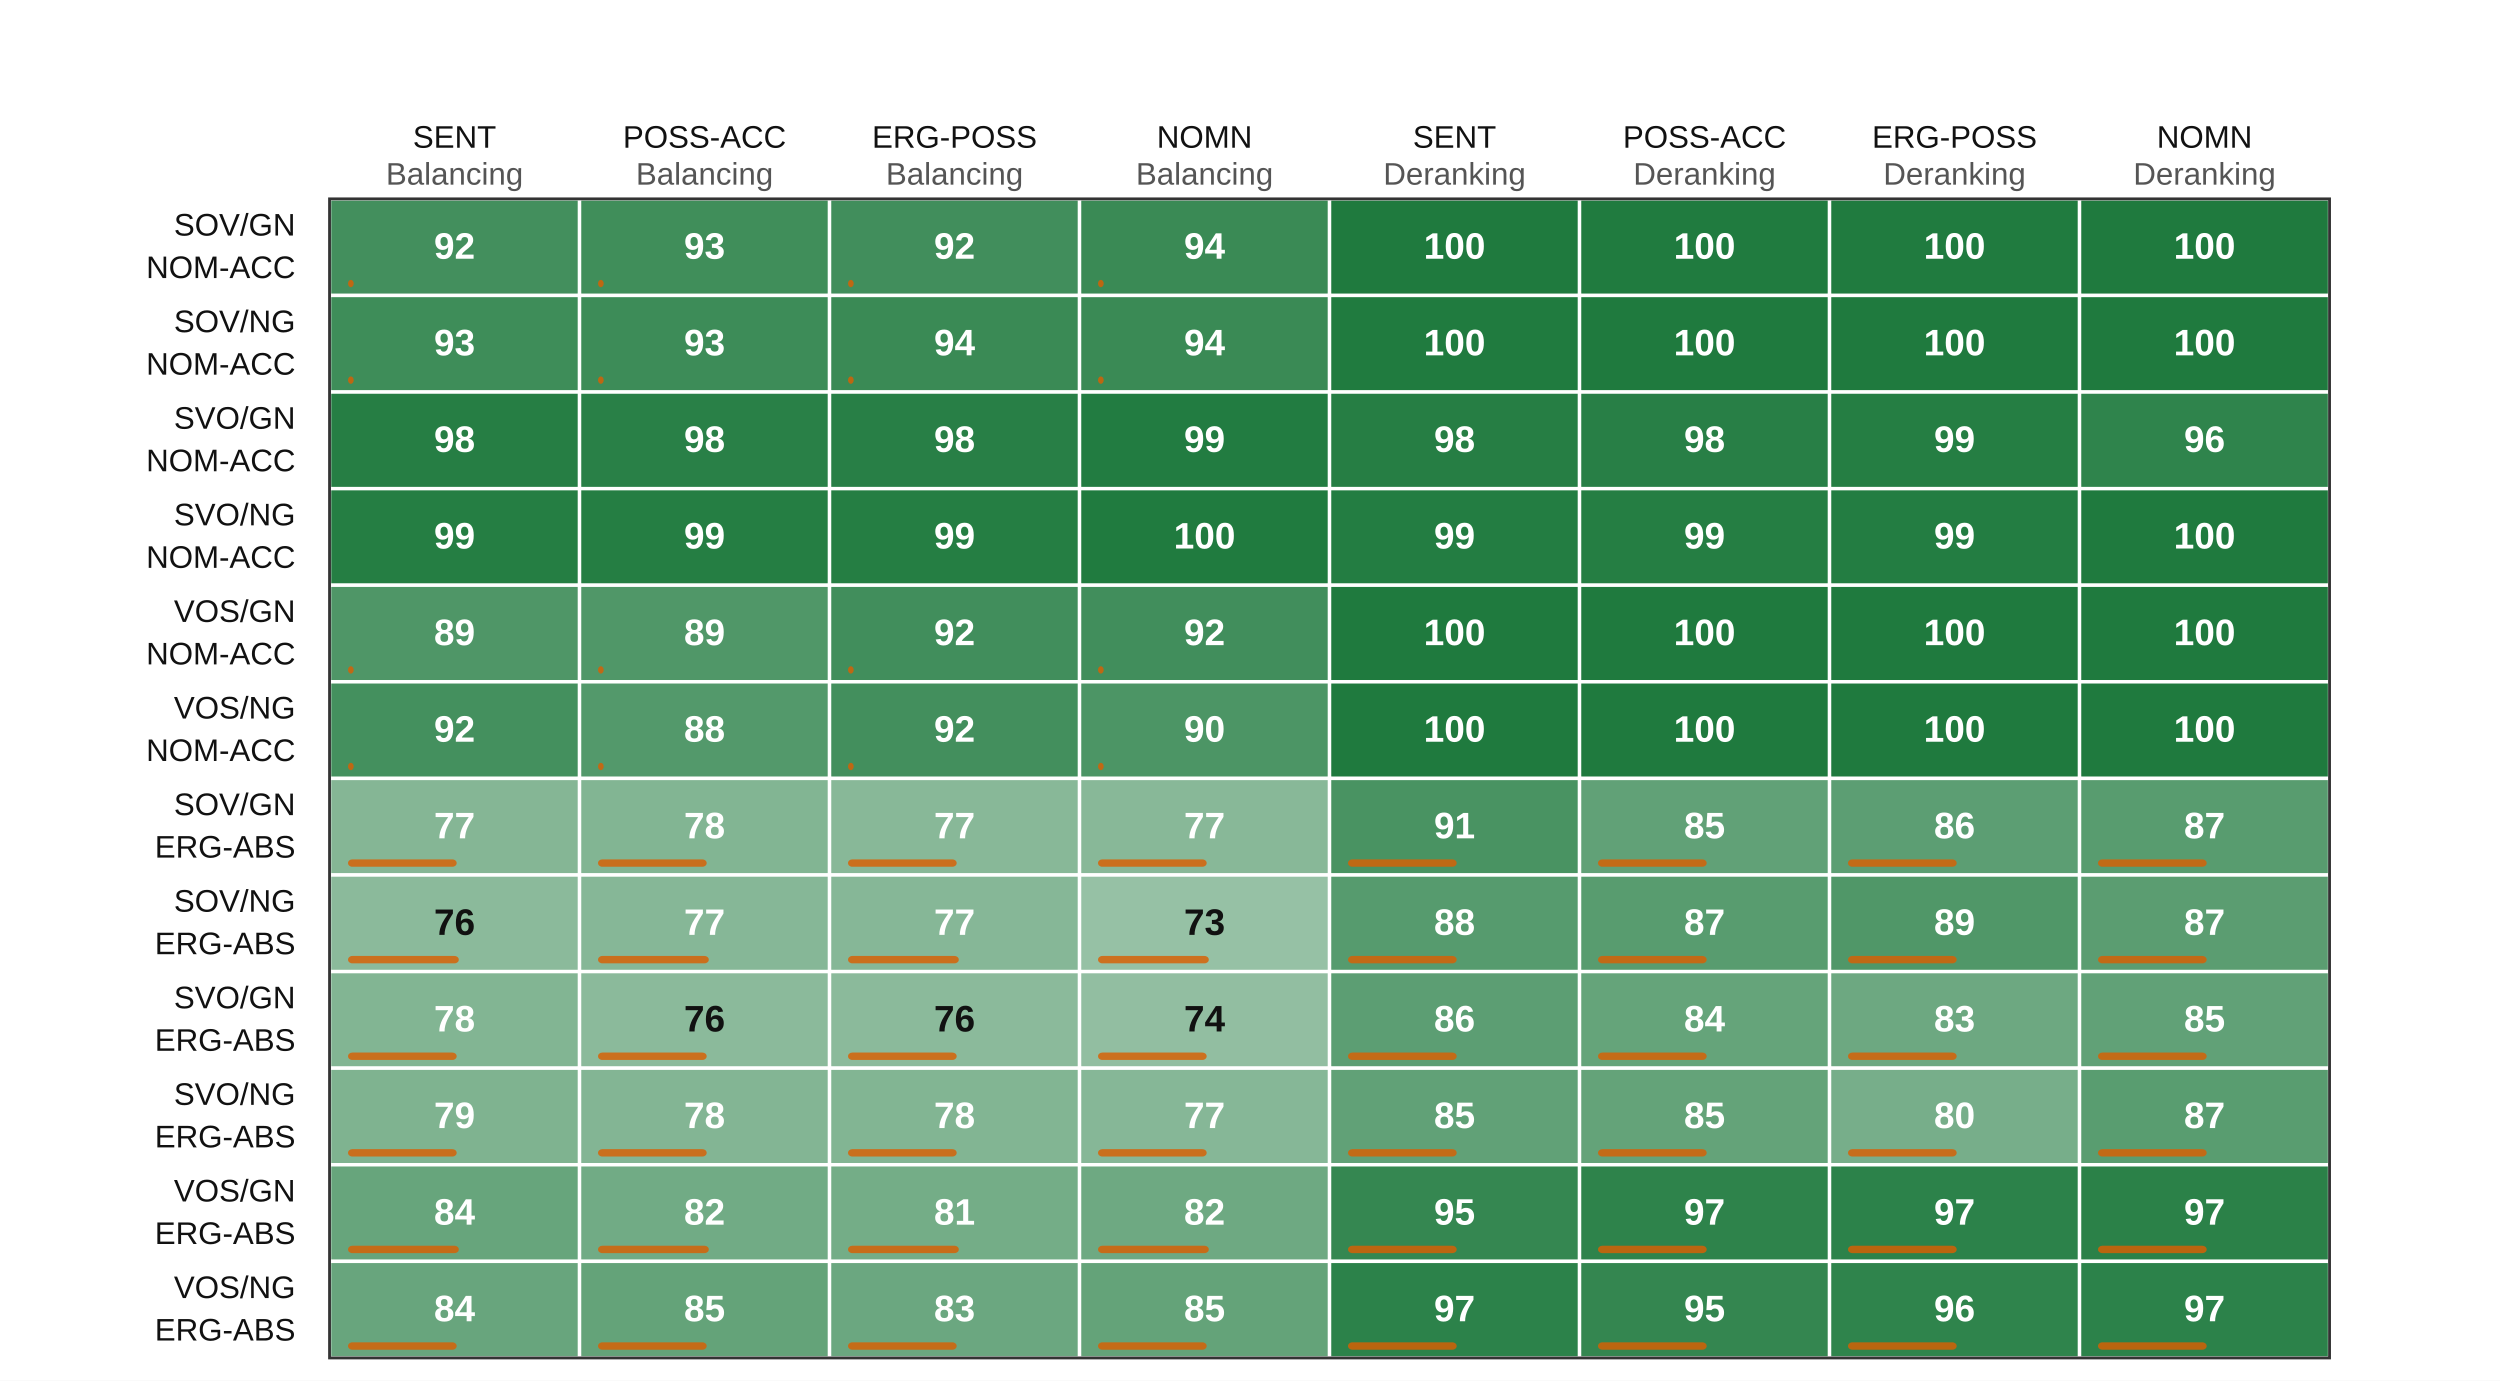
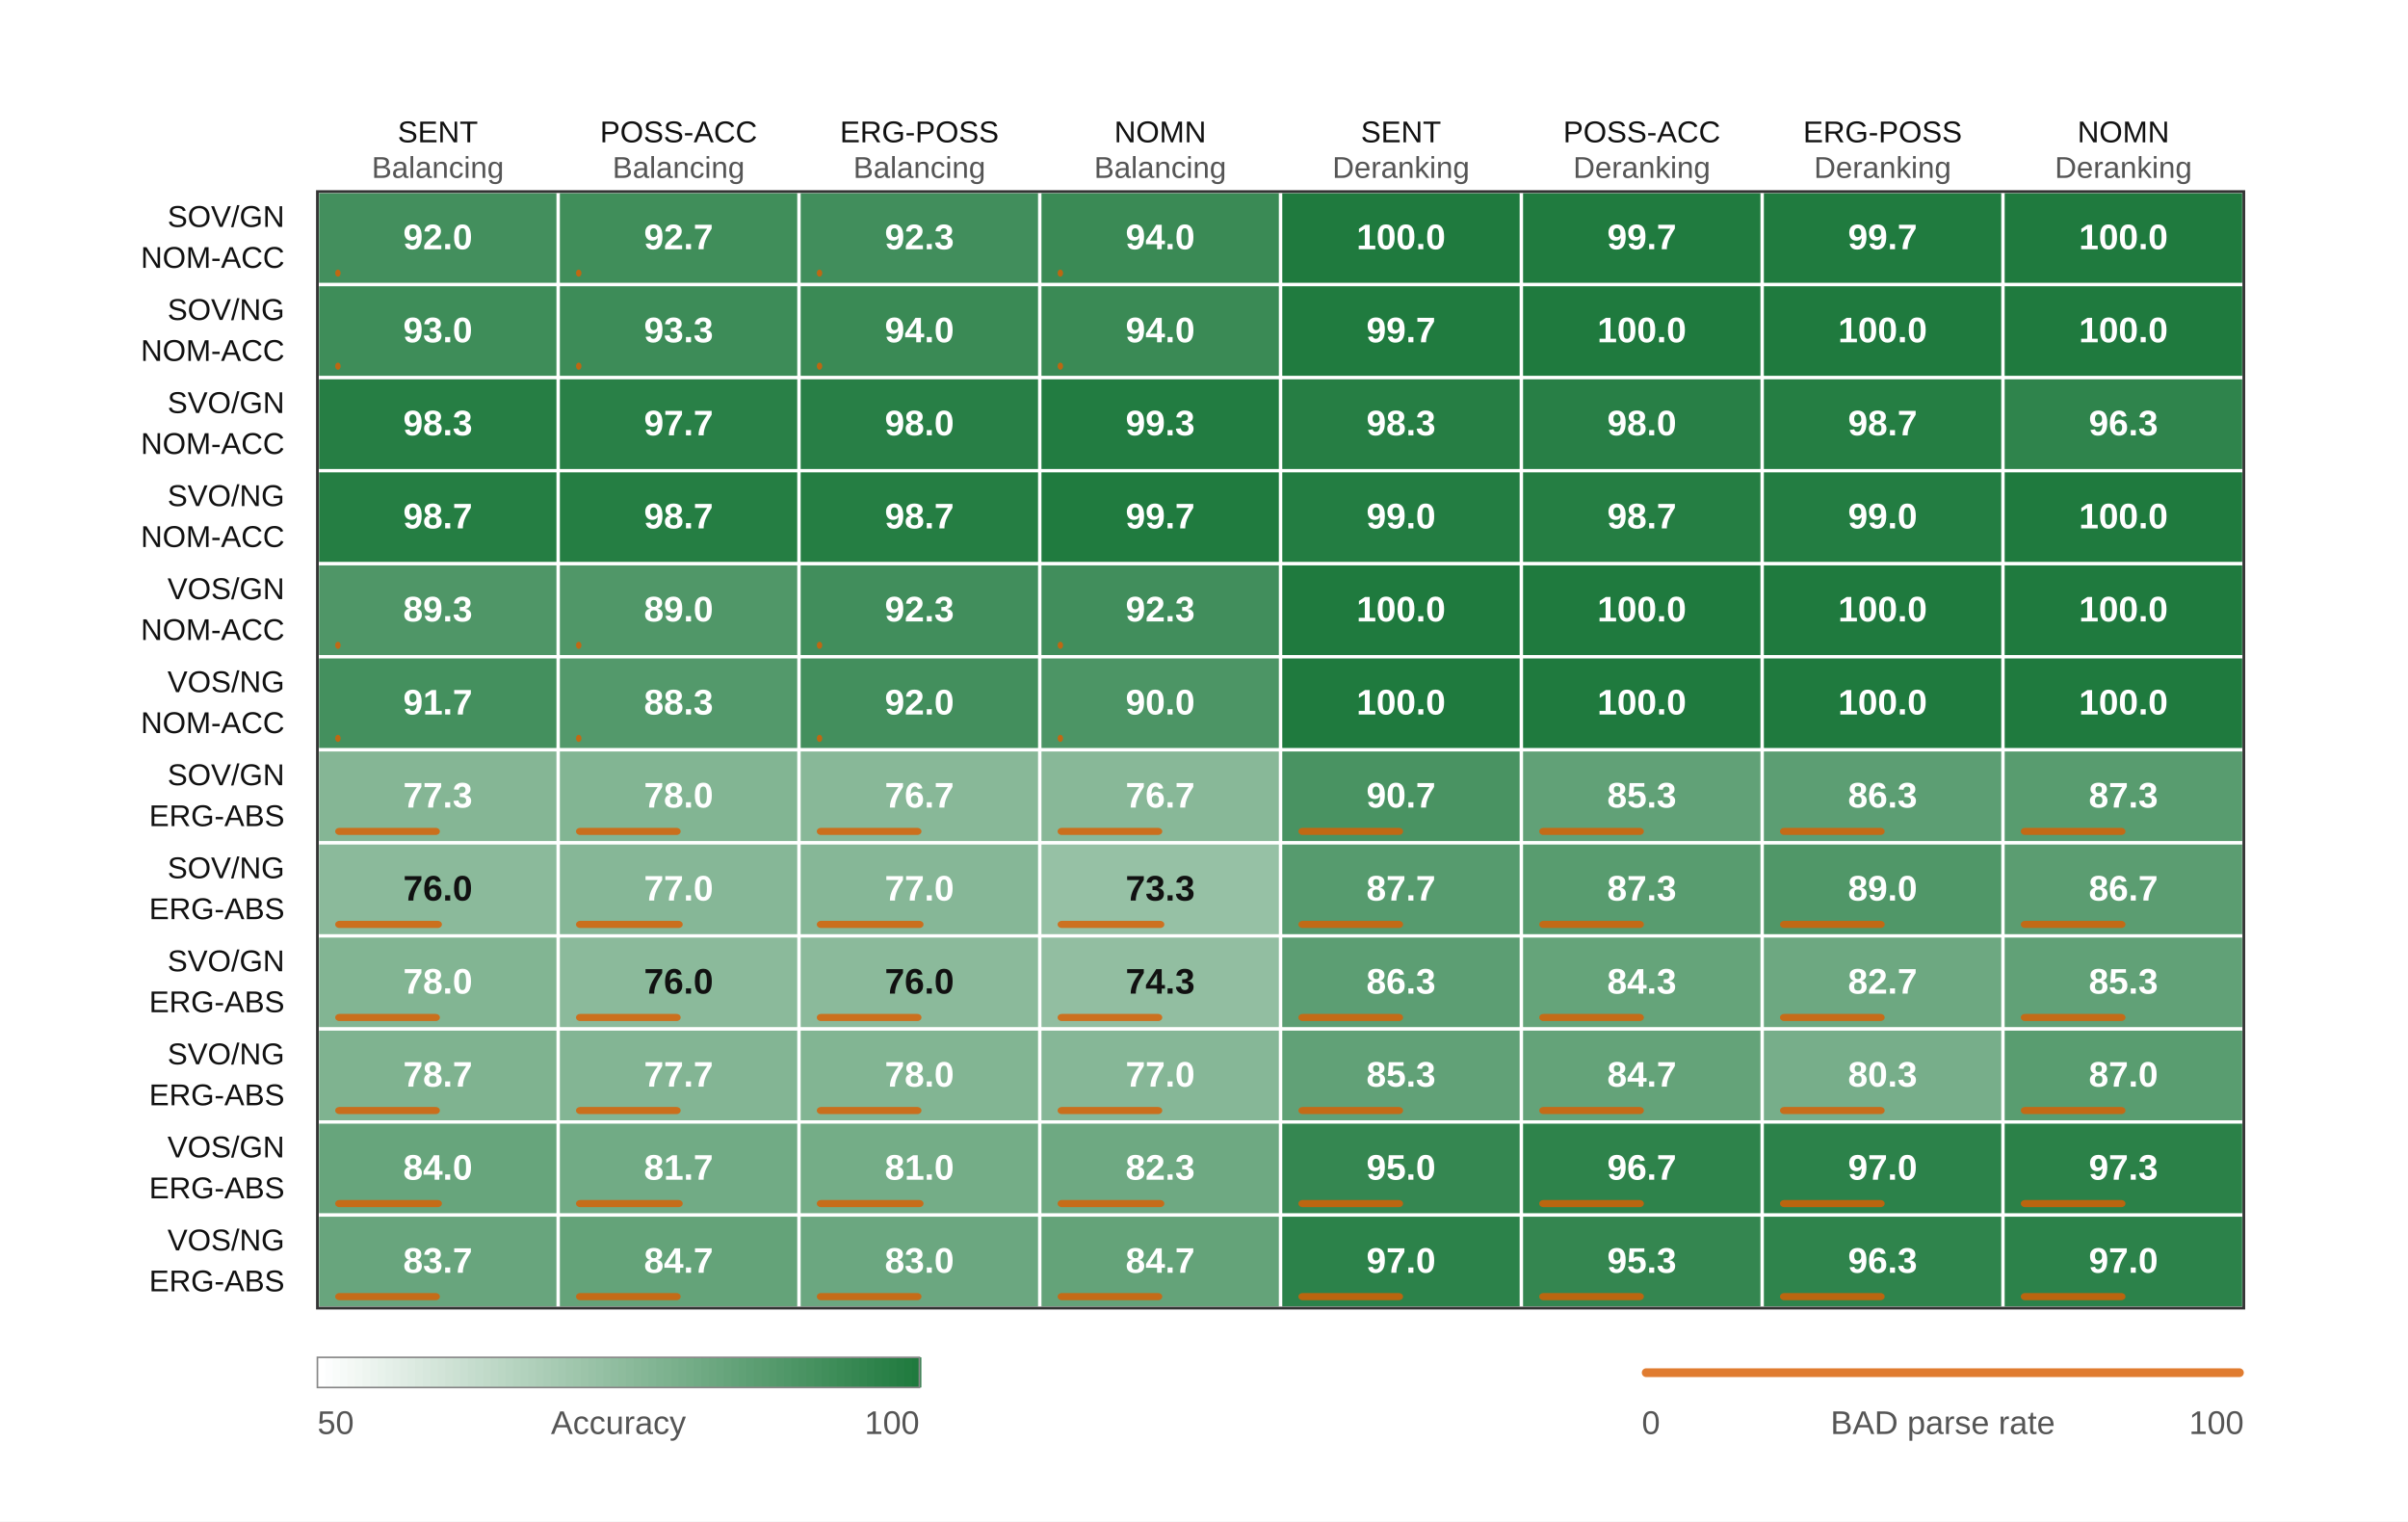
- <svg xmlns="http://www.w3.org/2000/svg" width="880" height="486" viewBox="0 0 880 486">
+ <svg xmlns="http://www.w3.org/2000/svg" width="880" height="556" viewBox="0 0 880 556">
  <defs>
    <style>text{font-family:Arial,Helvetica,sans-serif}.lab{font-size:11px;fill:#111}.num{font-size:13px;font-weight:700}.small{font-size:12px;fill:#555}.comp{font-size:11px;fill:#555}</style>
  </defs>
-   <rect x="0" y="0" width="880" height="486" fill="#fff" />
+   <rect x="0" y="0" width="880" height="556" fill="#fff" />
  <text class="lab" x="160" y="52" text-anchor="middle">SENT</text>
  <text class="comp" x="160" y="65" text-anchor="middle">Balancing</text>
  <text class="lab" x="248" y="52" text-anchor="middle">POSS-ACC</text>
  <text class="comp" x="248" y="65" text-anchor="middle">Balancing</text>
  <text class="lab" x="336" y="52" text-anchor="middle">ERG-POSS</text>
  <text class="comp" x="336" y="65" text-anchor="middle">Balancing</text>
  <text class="lab" x="424" y="52" text-anchor="middle">NOMN</text>
  <text class="comp" x="424" y="65" text-anchor="middle">Balancing</text>
  <text class="lab" x="512" y="52" text-anchor="middle">SENT</text>
  <text class="comp" x="512" y="65" text-anchor="middle">Deranking</text>
  <text class="lab" x="600" y="52" text-anchor="middle">POSS-ACC</text>
  <text class="comp" x="600" y="65" text-anchor="middle">Deranking</text>
  <text class="lab" x="688" y="52" text-anchor="middle">ERG-POSS</text>
  <text class="comp" x="688" y="65" text-anchor="middle">Deranking</text>
  <text class="lab" x="776" y="52" text-anchor="middle">NOMN</text>
  <text class="comp" x="776" y="65" text-anchor="middle">Deranking</text>
  <text class="lab" x="104" y="82.92" text-anchor="end">SOV/GN</text>
  <text class="lab" x="104" y="97.88" text-anchor="end">NOM-ACC</text>
  <rect x="116" y="70" width="88" height="34" fill="#438f5d" stroke="#fff" stroke-width="1.2" />
-   <text class="num" x="160" y="91.08" text-anchor="middle" fill="#fff">92</text>
+   <text class="num" x="160" y="91.08" text-anchor="middle" fill="#fff">92.0</text>
  <rect x="122.5" y="98.5" width="2" height="2.6" rx="1.5" fill="#d95f02" opacity="0.82" />
  <rect x="204" y="70" width="88" height="34" fill="#408e5a" stroke="#fff" stroke-width="1.2" />
-   <text class="num" x="248" y="91.08" text-anchor="middle" fill="#fff">93</text>
+   <text class="num" x="248" y="91.08" text-anchor="middle" fill="#fff">92.7</text>
  <rect x="210.5" y="98.5" width="2" height="2.6" rx="1.5" fill="#d95f02" opacity="0.82" />
  <rect x="292" y="70" width="88" height="34" fill="#418e5c" stroke="#fff" stroke-width="1.2" />
-   <text class="num" x="336" y="91.08" text-anchor="middle" fill="#fff">92</text>
+   <text class="num" x="336" y="91.08" text-anchor="middle" fill="#fff">92.3</text>
  <rect x="298.5" y="98.5" width="2" height="2.6" rx="1.5" fill="#d95f02" opacity="0.82" />
  <rect x="380" y="70" width="88" height="34" fill="#3a8a55" stroke="#fff" stroke-width="1.2" />
-   <text class="num" x="424" y="91.08" text-anchor="middle" fill="#fff">94</text>
+   <text class="num" x="424" y="91.08" text-anchor="middle" fill="#fff">94.0</text>
  <rect x="386.5" y="98.5" width="2" height="2.6" rx="1.5" fill="#d95f02" opacity="0.82" />
  <rect x="468" y="70" width="88" height="34" fill="#1f7a3e" stroke="#fff" stroke-width="1.2" />
-   <text class="num" x="512" y="91.08" text-anchor="middle" fill="#fff">100</text>
+   <text class="num" x="512" y="91.08" text-anchor="middle" fill="#fff">100.0</text>
  <rect x="556" y="70" width="88" height="34" fill="#207b3f" stroke="#fff" stroke-width="1.2" />
-   <text class="num" x="600" y="91.08" text-anchor="middle" fill="#fff">100</text>
+   <text class="num" x="600" y="91.08" text-anchor="middle" fill="#fff">99.7</text>
  <rect x="644" y="70" width="88" height="34" fill="#207b3f" stroke="#fff" stroke-width="1.2" />
-   <text class="num" x="688" y="91.08" text-anchor="middle" fill="#fff">100</text>
+   <text class="num" x="688" y="91.08" text-anchor="middle" fill="#fff">99.7</text>
  <rect x="732" y="70" width="88" height="34" fill="#1f7a3e" stroke="#fff" stroke-width="1.2" />
-   <text class="num" x="776" y="91.08" text-anchor="middle" fill="#fff">100</text>
+   <text class="num" x="776" y="91.08" text-anchor="middle" fill="#fff">100.0</text>
  <text class="lab" x="104" y="116.92" text-anchor="end">SOV/NG</text>
  <text class="lab" x="104" y="131.88" text-anchor="end">NOM-ACC</text>
  <rect x="116" y="104" width="88" height="34" fill="#3e8d59" stroke="#fff" stroke-width="1.2" />
-   <text class="num" x="160" y="125.08" text-anchor="middle" fill="#fff">93</text>
+   <text class="num" x="160" y="125.08" text-anchor="middle" fill="#fff">93.0</text>
  <rect x="122.5" y="132.5" width="2" height="2.6" rx="1.5" fill="#d95f02" opacity="0.82" />
  <rect x="204" y="104" width="88" height="34" fill="#3d8c58" stroke="#fff" stroke-width="1.2" />
-   <text class="num" x="248" y="125.08" text-anchor="middle" fill="#fff">93</text>
+   <text class="num" x="248" y="125.08" text-anchor="middle" fill="#fff">93.3</text>
  <rect x="210.5" y="132.5" width="2" height="2.6" rx="1.5" fill="#d95f02" opacity="0.82" />
  <rect x="292" y="104" width="88" height="34" fill="#3a8a55" stroke="#fff" stroke-width="1.2" />
-   <text class="num" x="336" y="125.08" text-anchor="middle" fill="#fff">94</text>
+   <text class="num" x="336" y="125.08" text-anchor="middle" fill="#fff">94.0</text>
  <rect x="298.5" y="132.5" width="2" height="2.6" rx="1.5" fill="#d95f02" opacity="0.82" />
  <rect x="380" y="104" width="88" height="34" fill="#3a8a55" stroke="#fff" stroke-width="1.2" />
-   <text class="num" x="424" y="125.08" text-anchor="middle" fill="#fff">94</text>
+   <text class="num" x="424" y="125.08" text-anchor="middle" fill="#fff">94.0</text>
  <rect x="386.5" y="132.5" width="2" height="2.6" rx="1.5" fill="#d95f02" opacity="0.82" />
  <rect x="468" y="104" width="88" height="34" fill="#207b3f" stroke="#fff" stroke-width="1.2" />
-   <text class="num" x="512" y="125.08" text-anchor="middle" fill="#fff">100</text>
+   <text class="num" x="512" y="125.08" text-anchor="middle" fill="#fff">99.7</text>
  <rect x="556" y="104" width="88" height="34" fill="#1f7a3e" stroke="#fff" stroke-width="1.2" />
-   <text class="num" x="600" y="125.08" text-anchor="middle" fill="#fff">100</text>
+   <text class="num" x="600" y="125.08" text-anchor="middle" fill="#fff">100.0</text>
  <rect x="644" y="104" width="88" height="34" fill="#1f7a3e" stroke="#fff" stroke-width="1.2" />
-   <text class="num" x="688" y="125.08" text-anchor="middle" fill="#fff">100</text>
+   <text class="num" x="688" y="125.08" text-anchor="middle" fill="#fff">100.0</text>
  <rect x="732" y="104" width="88" height="34" fill="#1f7a3e" stroke="#fff" stroke-width="1.2" />
-   <text class="num" x="776" y="125.08" text-anchor="middle" fill="#fff">100</text>
+   <text class="num" x="776" y="125.08" text-anchor="middle" fill="#fff">100.0</text>
  <text class="lab" x="104" y="150.92" text-anchor="end">SVO/GN</text>
  <text class="lab" x="104" y="165.88" text-anchor="end">NOM-ACC</text>
  <rect x="116" y="138" width="88" height="34" fill="#267e44" stroke="#fff" stroke-width="1.2" />
-   <text class="num" x="160" y="159.08" text-anchor="middle" fill="#fff">98</text>
+   <text class="num" x="160" y="159.08" text-anchor="middle" fill="#fff">98.3</text>
  <rect x="204" y="138" width="88" height="34" fill="#298047" stroke="#fff" stroke-width="1.2" />
-   <text class="num" x="248" y="159.08" text-anchor="middle" fill="#fff">98</text>
+   <text class="num" x="248" y="159.08" text-anchor="middle" fill="#fff">97.7</text>
  <rect x="292" y="138" width="88" height="34" fill="#287f46" stroke="#fff" stroke-width="1.2" />
-   <text class="num" x="336" y="159.08" text-anchor="middle" fill="#fff">98</text>
+   <text class="num" x="336" y="159.08" text-anchor="middle" fill="#fff">98.0</text>
  <rect x="380" y="138" width="88" height="34" fill="#227c41" stroke="#fff" stroke-width="1.2" />
-   <text class="num" x="424" y="159.08" text-anchor="middle" fill="#fff">99</text>
+   <text class="num" x="424" y="159.08" text-anchor="middle" fill="#fff">99.3</text>
  <rect x="468" y="138" width="88" height="34" fill="#267e44" stroke="#fff" stroke-width="1.2" />
-   <text class="num" x="512" y="159.08" text-anchor="middle" fill="#fff">98</text>
+   <text class="num" x="512" y="159.08" text-anchor="middle" fill="#fff">98.3</text>
  <rect x="556" y="138" width="88" height="34" fill="#287f46" stroke="#fff" stroke-width="1.2" />
-   <text class="num" x="600" y="159.08" text-anchor="middle" fill="#fff">98</text>
+   <text class="num" x="600" y="159.08" text-anchor="middle" fill="#fff">98.0</text>
  <rect x="644" y="138" width="88" height="34" fill="#257e43" stroke="#fff" stroke-width="1.2" />
-   <text class="num" x="688" y="159.08" text-anchor="middle" fill="#fff">99</text>
+   <text class="num" x="688" y="159.08" text-anchor="middle" fill="#fff">98.7</text>
  <rect x="732" y="138" width="88" height="34" fill="#2f844c" stroke="#fff" stroke-width="1.2" />
-   <text class="num" x="776" y="159.08" text-anchor="middle" fill="#fff">96</text>
+   <text class="num" x="776" y="159.08" text-anchor="middle" fill="#fff">96.3</text>
  <text class="lab" x="104" y="184.92" text-anchor="end">SVO/NG</text>
  <text class="lab" x="104" y="199.88" text-anchor="end">NOM-ACC</text>
  <rect x="116" y="172" width="88" height="34" fill="#257e43" stroke="#fff" stroke-width="1.2" />
-   <text class="num" x="160" y="193.08" text-anchor="middle" fill="#fff">99</text>
+   <text class="num" x="160" y="193.08" text-anchor="middle" fill="#fff">98.7</text>
  <rect x="204" y="172" width="88" height="34" fill="#257e43" stroke="#fff" stroke-width="1.2" />
-   <text class="num" x="248" y="193.08" text-anchor="middle" fill="#fff">99</text>
+   <text class="num" x="248" y="193.08" text-anchor="middle" fill="#fff">98.7</text>
  <rect x="292" y="172" width="88" height="34" fill="#257e43" stroke="#fff" stroke-width="1.2" />
-   <text class="num" x="336" y="193.08" text-anchor="middle" fill="#fff">99</text>
+   <text class="num" x="336" y="193.08" text-anchor="middle" fill="#fff">98.7</text>
  <rect x="380" y="172" width="88" height="34" fill="#207b3f" stroke="#fff" stroke-width="1.2" />
-   <text class="num" x="424" y="193.08" text-anchor="middle" fill="#fff">100</text>
+   <text class="num" x="424" y="193.08" text-anchor="middle" fill="#fff">99.7</text>
  <rect x="468" y="172" width="88" height="34" fill="#237d42" stroke="#fff" stroke-width="1.2" />
-   <text class="num" x="512" y="193.08" text-anchor="middle" fill="#fff">99</text>
+   <text class="num" x="512" y="193.08" text-anchor="middle" fill="#fff">99.0</text>
  <rect x="556" y="172" width="88" height="34" fill="#257e43" stroke="#fff" stroke-width="1.2" />
-   <text class="num" x="600" y="193.08" text-anchor="middle" fill="#fff">99</text>
+   <text class="num" x="600" y="193.08" text-anchor="middle" fill="#fff">98.7</text>
  <rect x="644" y="172" width="88" height="34" fill="#237d42" stroke="#fff" stroke-width="1.2" />
-   <text class="num" x="688" y="193.08" text-anchor="middle" fill="#fff">99</text>
+   <text class="num" x="688" y="193.08" text-anchor="middle" fill="#fff">99.0</text>
  <rect x="732" y="172" width="88" height="34" fill="#1f7a3e" stroke="#fff" stroke-width="1.2" />
-   <text class="num" x="776" y="193.08" text-anchor="middle" fill="#fff">100</text>
+   <text class="num" x="776" y="193.08" text-anchor="middle" fill="#fff">100.0</text>
  <text class="lab" x="104" y="218.92" text-anchor="end">VOS/GN</text>
  <text class="lab" x="104" y="233.88" text-anchor="end">NOM-ACC</text>
  <rect x="116" y="206" width="88" height="34" fill="#4f9667" stroke="#fff" stroke-width="1.2" />
-   <text class="num" x="160" y="227.08" text-anchor="middle" fill="#fff">89</text>
+   <text class="num" x="160" y="227.08" text-anchor="middle" fill="#fff">89.3</text>
  <rect x="122.5" y="234.5" width="2" height="2.6" rx="1.5" fill="#d95f02" opacity="0.82" />
  <rect x="204" y="206" width="88" height="34" fill="#509768" stroke="#fff" stroke-width="1.2" />
-   <text class="num" x="248" y="227.08" text-anchor="middle" fill="#fff">89</text>
+   <text class="num" x="248" y="227.08" text-anchor="middle" fill="#fff">89.0</text>
  <rect x="210.5" y="234.5" width="2" height="2.6" rx="1.5" fill="#d95f02" opacity="0.82" />
  <rect x="292" y="206" width="88" height="34" fill="#418e5c" stroke="#fff" stroke-width="1.2" />
-   <text class="num" x="336" y="227.08" text-anchor="middle" fill="#fff">92</text>
+   <text class="num" x="336" y="227.08" text-anchor="middle" fill="#fff">92.3</text>
  <rect x="298.5" y="234.5" width="2" height="2.6" rx="1.5" fill="#d95f02" opacity="0.82" />
  <rect x="380" y="206" width="88" height="34" fill="#418e5c" stroke="#fff" stroke-width="1.2" />
-   <text class="num" x="424" y="227.08" text-anchor="middle" fill="#fff">92</text>
+   <text class="num" x="424" y="227.08" text-anchor="middle" fill="#fff">92.3</text>
  <rect x="386.5" y="234.5" width="2" height="2.6" rx="1.5" fill="#d95f02" opacity="0.82" />
  <rect x="468" y="206" width="88" height="34" fill="#1f7a3e" stroke="#fff" stroke-width="1.2" />
-   <text class="num" x="512" y="227.08" text-anchor="middle" fill="#fff">100</text>
+   <text class="num" x="512" y="227.08" text-anchor="middle" fill="#fff">100.0</text>
  <rect x="556" y="206" width="88" height="34" fill="#1f7a3e" stroke="#fff" stroke-width="1.2" />
-   <text class="num" x="600" y="227.08" text-anchor="middle" fill="#fff">100</text>
+   <text class="num" x="600" y="227.08" text-anchor="middle" fill="#fff">100.0</text>
  <rect x="644" y="206" width="88" height="34" fill="#1f7a3e" stroke="#fff" stroke-width="1.2" />
-   <text class="num" x="688" y="227.08" text-anchor="middle" fill="#fff">100</text>
+   <text class="num" x="688" y="227.08" text-anchor="middle" fill="#fff">100.0</text>
  <rect x="732" y="206" width="88" height="34" fill="#1f7a3e" stroke="#fff" stroke-width="1.2" />
-   <text class="num" x="776" y="227.08" text-anchor="middle" fill="#fff">100</text>
+   <text class="num" x="776" y="227.08" text-anchor="middle" fill="#fff">100.0</text>
  <text class="lab" x="104" y="252.92" text-anchor="end">VOS/NG</text>
  <text class="lab" x="104" y="267.88" text-anchor="end">NOM-ACC</text>
  <rect x="116" y="240" width="88" height="34" fill="#44905e" stroke="#fff" stroke-width="1.2" />
-   <text class="num" x="160" y="261.08" text-anchor="middle" fill="#fff">92</text>
+   <text class="num" x="160" y="261.08" text-anchor="middle" fill="#fff">91.7</text>
  <rect x="122.5" y="268.5" width="2" height="2.6" rx="1.5" fill="#d95f02" opacity="0.82" />
  <rect x="204" y="240" width="88" height="34" fill="#53996b" stroke="#fff" stroke-width="1.2" />
-   <text class="num" x="248" y="261.08" text-anchor="middle" fill="#fff">88</text>
+   <text class="num" x="248" y="261.08" text-anchor="middle" fill="#fff">88.3</text>
  <rect x="210.5" y="268.5" width="2" height="2.6" rx="1.5" fill="#d95f02" opacity="0.82" />
  <rect x="292" y="240" width="88" height="34" fill="#438f5d" stroke="#fff" stroke-width="1.2" />
-   <text class="num" x="336" y="261.08" text-anchor="middle" fill="#fff">92</text>
+   <text class="num" x="336" y="261.08" text-anchor="middle" fill="#fff">92.0</text>
  <rect x="298.5" y="268.5" width="2" height="2.6" rx="1.5" fill="#d95f02" opacity="0.82" />
  <rect x="380" y="240" width="88" height="34" fill="#4c9565" stroke="#fff" stroke-width="1.2" />
-   <text class="num" x="424" y="261.08" text-anchor="middle" fill="#fff">90</text>
+   <text class="num" x="424" y="261.08" text-anchor="middle" fill="#fff">90.0</text>
  <rect x="386.5" y="268.5" width="2" height="2.6" rx="1.5" fill="#d95f02" opacity="0.82" />
  <rect x="468" y="240" width="88" height="34" fill="#1f7a3e" stroke="#fff" stroke-width="1.2" />
-   <text class="num" x="512" y="261.08" text-anchor="middle" fill="#fff">100</text>
+   <text class="num" x="512" y="261.08" text-anchor="middle" fill="#fff">100.0</text>
  <rect x="556" y="240" width="88" height="34" fill="#1f7a3e" stroke="#fff" stroke-width="1.2" />
-   <text class="num" x="600" y="261.08" text-anchor="middle" fill="#fff">100</text>
+   <text class="num" x="600" y="261.08" text-anchor="middle" fill="#fff">100.0</text>
  <rect x="644" y="240" width="88" height="34" fill="#1f7a3e" stroke="#fff" stroke-width="1.2" />
-   <text class="num" x="688" y="261.08" text-anchor="middle" fill="#fff">100</text>
+   <text class="num" x="688" y="261.08" text-anchor="middle" fill="#fff">100.0</text>
  <rect x="732" y="240" width="88" height="34" fill="#1f7a3e" stroke="#fff" stroke-width="1.2" />
-   <text class="num" x="776" y="261.08" text-anchor="middle" fill="#fff">100</text>
+   <text class="num" x="776" y="261.08" text-anchor="middle" fill="#fff">100.0</text>
  <text class="lab" x="104" y="286.92" text-anchor="end">SOV/GN</text>
  <text class="lab" x="104" y="301.88" text-anchor="end">ERG-ABS</text>
  <rect x="116" y="274" width="88" height="34" fill="#85b695" stroke="#fff" stroke-width="1.2" />
-   <text class="num" x="160" y="295.08" text-anchor="middle" fill="#fff">77</text>
+   <text class="num" x="160" y="295.08" text-anchor="middle" fill="#fff">77.3</text>
  <rect x="122.5" y="302.5" width="38.25" height="2.6" rx="1.5" fill="#d95f02" opacity="0.82" />
  <rect x="204" y="274" width="88" height="34" fill="#82b593" stroke="#fff" stroke-width="1.2" />
-   <text class="num" x="248" y="295.08" text-anchor="middle" fill="#fff">78</text>
+   <text class="num" x="248" y="295.08" text-anchor="middle" fill="#fff">78.0</text>
  <rect x="210.5" y="302.5" width="38.25" height="2.6" rx="1.5" fill="#d95f02" opacity="0.82" />
  <rect x="292" y="274" width="88" height="34" fill="#88b898" stroke="#fff" stroke-width="1.2" />
-   <text class="num" x="336" y="295.08" text-anchor="middle" fill="#fff">77</text>
+   <text class="num" x="336" y="295.08" text-anchor="middle" fill="#fff">76.7</text>
  <rect x="298.5" y="302.5" width="38.25" height="2.6" rx="1.5" fill="#d95f02" opacity="0.82" />
  <rect x="380" y="274" width="88" height="34" fill="#88b898" stroke="#fff" stroke-width="1.2" />
-   <text class="num" x="424" y="295.08" text-anchor="middle" fill="#fff">77</text>
+   <text class="num" x="424" y="295.08" text-anchor="middle" fill="#fff">76.7</text>
  <rect x="386.5" y="302.5" width="38.25" height="2.6" rx="1.5" fill="#d95f02" opacity="0.82" />
  <rect x="468" y="274" width="88" height="34" fill="#499362" stroke="#fff" stroke-width="1.2" />
-   <text class="num" x="512" y="295.08" text-anchor="middle" fill="#fff">91</text>
+   <text class="num" x="512" y="295.08" text-anchor="middle" fill="#fff">90.7</text>
  <rect x="474.5" y="302.5" width="38.25" height="2.6" rx="1.5" fill="#d95f02" opacity="0.82" />
  <rect x="556" y="274" width="88" height="34" fill="#61a177" stroke="#fff" stroke-width="1.2" />
-   <text class="num" x="600" y="295.08" text-anchor="middle" fill="#fff">85</text>
+   <text class="num" x="600" y="295.08" text-anchor="middle" fill="#fff">85.3</text>
  <rect x="562.5" y="302.5" width="38.25" height="2.6" rx="1.5" fill="#d95f02" opacity="0.82" />
  <rect x="644" y="274" width="88" height="34" fill="#5c9e73" stroke="#fff" stroke-width="1.2" />
-   <text class="num" x="688" y="295.08" text-anchor="middle" fill="#fff">86</text>
+   <text class="num" x="688" y="295.08" text-anchor="middle" fill="#fff">86.3</text>
  <rect x="650.5" y="302.5" width="38.25" height="2.6" rx="1.5" fill="#d95f02" opacity="0.82" />
  <rect x="732" y="274" width="88" height="34" fill="#589c6f" stroke="#fff" stroke-width="1.2" />
-   <text class="num" x="776" y="295.08" text-anchor="middle" fill="#fff">87</text>
+   <text class="num" x="776" y="295.08" text-anchor="middle" fill="#fff">87.3</text>
  <rect x="738.5" y="302.5" width="38.25" height="2.6" rx="1.5" fill="#d95f02" opacity="0.82" />
  <text class="lab" x="104" y="320.92" text-anchor="end">SOV/NG</text>
  <text class="lab" x="104" y="335.88" text-anchor="end">ERG-ABS</text>
  <rect x="116" y="308" width="88" height="34" fill="#8bba9b" stroke="#fff" stroke-width="1.2" />
-   <text class="num" x="160" y="329.08" text-anchor="middle" fill="#111">76</text>
+   <text class="num" x="160" y="329.08" text-anchor="middle" fill="#111">76.0</text>
  <rect x="122.5" y="336.5" width="39" height="2.6" rx="1.5" fill="#d95f02" opacity="0.82" />
  <rect x="204" y="308" width="88" height="34" fill="#86b797" stroke="#fff" stroke-width="1.2" />
-   <text class="num" x="248" y="329.08" text-anchor="middle" fill="#fff">77</text>
+   <text class="num" x="248" y="329.08" text-anchor="middle" fill="#fff">77.0</text>
  <rect x="210.5" y="336.5" width="39" height="2.6" rx="1.5" fill="#d95f02" opacity="0.82" />
  <rect x="292" y="308" width="88" height="34" fill="#86b797" stroke="#fff" stroke-width="1.2" />
-   <text class="num" x="336" y="329.08" text-anchor="middle" fill="#fff">77</text>
+   <text class="num" x="336" y="329.08" text-anchor="middle" fill="#fff">77.0</text>
  <rect x="298.5" y="336.5" width="39" height="2.6" rx="1.5" fill="#d95f02" opacity="0.82" />
  <rect x="380" y="308" width="88" height="34" fill="#96c1a5" stroke="#fff" stroke-width="1.2" />
-   <text class="num" x="424" y="329.08" text-anchor="middle" fill="#111">73</text>
+   <text class="num" x="424" y="329.08" text-anchor="middle" fill="#111">73.3</text>
  <rect x="386.5" y="336.5" width="39" height="2.6" rx="1.5" fill="#d95f02" opacity="0.82" />
  <rect x="468" y="308" width="88" height="34" fill="#569b6e" stroke="#fff" stroke-width="1.2" />
-   <text class="num" x="512" y="329.08" text-anchor="middle" fill="#fff">88</text>
+   <text class="num" x="512" y="329.08" text-anchor="middle" fill="#fff">87.7</text>
  <rect x="474.5" y="336.5" width="38.25" height="2.6" rx="1.5" fill="#d95f02" opacity="0.82" />
  <rect x="556" y="308" width="88" height="34" fill="#589c6f" stroke="#fff" stroke-width="1.2" />
-   <text class="num" x="600" y="329.08" text-anchor="middle" fill="#fff">87</text>
+   <text class="num" x="600" y="329.08" text-anchor="middle" fill="#fff">87.3</text>
  <rect x="562.5" y="336.5" width="38.25" height="2.6" rx="1.5" fill="#d95f02" opacity="0.82" />
  <rect x="644" y="308" width="88" height="34" fill="#509768" stroke="#fff" stroke-width="1.2" />
-   <text class="num" x="688" y="329.08" text-anchor="middle" fill="#fff">89</text>
+   <text class="num" x="688" y="329.08" text-anchor="middle" fill="#fff">89.0</text>
  <rect x="650.5" y="336.5" width="38.25" height="2.6" rx="1.5" fill="#d95f02" opacity="0.82" />
  <rect x="732" y="308" width="88" height="34" fill="#5b9d71" stroke="#fff" stroke-width="1.2" />
-   <text class="num" x="776" y="329.08" text-anchor="middle" fill="#fff">87</text>
+   <text class="num" x="776" y="329.08" text-anchor="middle" fill="#fff">86.7</text>
  <rect x="738.5" y="336.5" width="38.25" height="2.6" rx="1.5" fill="#d95f02" opacity="0.82" />
  <text class="lab" x="104" y="354.92" text-anchor="end">SVO/GN</text>
  <text class="lab" x="104" y="369.88" text-anchor="end">ERG-ABS</text>
  <rect x="116" y="342" width="88" height="34" fill="#82b593" stroke="#fff" stroke-width="1.2" />
-   <text class="num" x="160" y="363.08" text-anchor="middle" fill="#fff">78</text>
+   <text class="num" x="160" y="363.08" text-anchor="middle" fill="#fff">78.0</text>
  <rect x="122.5" y="370.5" width="38.25" height="2.6" rx="1.5" fill="#d95f02" opacity="0.82" />
  <rect x="204" y="342" width="88" height="34" fill="#8bba9b" stroke="#fff" stroke-width="1.2" />
-   <text class="num" x="248" y="363.08" text-anchor="middle" fill="#111">76</text>
+   <text class="num" x="248" y="363.08" text-anchor="middle" fill="#111">76.0</text>
  <rect x="210.5" y="370.5" width="38.25" height="2.6" rx="1.5" fill="#d95f02" opacity="0.82" />
  <rect x="292" y="342" width="88" height="34" fill="#8bba9b" stroke="#fff" stroke-width="1.2" />
-   <text class="num" x="336" y="363.08" text-anchor="middle" fill="#111">76</text>
+   <text class="num" x="336" y="363.08" text-anchor="middle" fill="#111">76.0</text>
  <rect x="298.5" y="370.5" width="38.25" height="2.6" rx="1.5" fill="#d95f02" opacity="0.82" />
  <rect x="380" y="342" width="88" height="34" fill="#92bea1" stroke="#fff" stroke-width="1.2" />
-   <text class="num" x="424" y="363.08" text-anchor="middle" fill="#111">74</text>
+   <text class="num" x="424" y="363.08" text-anchor="middle" fill="#111">74.3</text>
  <rect x="386.5" y="370.5" width="38.25" height="2.6" rx="1.5" fill="#d95f02" opacity="0.82" />
  <rect x="468" y="342" width="88" height="34" fill="#5c9e73" stroke="#fff" stroke-width="1.2" />
-   <text class="num" x="512" y="363.08" text-anchor="middle" fill="#fff">86</text>
+   <text class="num" x="512" y="363.08" text-anchor="middle" fill="#fff">86.3</text>
  <rect x="474.5" y="370.5" width="38.25" height="2.6" rx="1.5" fill="#d95f02" opacity="0.82" />
  <rect x="556" y="342" width="88" height="34" fill="#65a47a" stroke="#fff" stroke-width="1.2" />
-   <text class="num" x="600" y="363.08" text-anchor="middle" fill="#fff">84</text>
+   <text class="num" x="600" y="363.08" text-anchor="middle" fill="#fff">84.3</text>
  <rect x="562.5" y="370.5" width="38.25" height="2.6" rx="1.5" fill="#d95f02" opacity="0.82" />
  <rect x="644" y="342" width="88" height="34" fill="#6da881" stroke="#fff" stroke-width="1.2" />
-   <text class="num" x="688" y="363.08" text-anchor="middle" fill="#fff">83</text>
+   <text class="num" x="688" y="363.08" text-anchor="middle" fill="#fff">82.7</text>
  <rect x="650.5" y="370.5" width="38.25" height="2.6" rx="1.5" fill="#d95f02" opacity="0.82" />
  <rect x="732" y="342" width="88" height="34" fill="#61a177" stroke="#fff" stroke-width="1.2" />
-   <text class="num" x="776" y="363.08" text-anchor="middle" fill="#fff">85</text>
+   <text class="num" x="776" y="363.08" text-anchor="middle" fill="#fff">85.3</text>
  <rect x="738.5" y="370.5" width="38.25" height="2.6" rx="1.5" fill="#d95f02" opacity="0.82" />
  <text class="lab" x="104" y="388.92" text-anchor="end">SVO/NG</text>
  <text class="lab" x="104" y="403.88" text-anchor="end">ERG-ABS</text>
  <rect x="116" y="376" width="88" height="34" fill="#7fb390" stroke="#fff" stroke-width="1.2" />
-   <text class="num" x="160" y="397.08" text-anchor="middle" fill="#fff">79</text>
+   <text class="num" x="160" y="397.08" text-anchor="middle" fill="#fff">78.7</text>
  <rect x="122.5" y="404.5" width="38.25" height="2.6" rx="1.5" fill="#d95f02" opacity="0.82" />
  <rect x="204" y="376" width="88" height="34" fill="#83b594" stroke="#fff" stroke-width="1.2" />
-   <text class="num" x="248" y="397.08" text-anchor="middle" fill="#fff">78</text>
+   <text class="num" x="248" y="397.08" text-anchor="middle" fill="#fff">77.7</text>
  <rect x="210.5" y="404.5" width="38.25" height="2.6" rx="1.5" fill="#d95f02" opacity="0.82" />
  <rect x="292" y="376" width="88" height="34" fill="#82b593" stroke="#fff" stroke-width="1.2" />
-   <text class="num" x="336" y="397.08" text-anchor="middle" fill="#fff">78</text>
+   <text class="num" x="336" y="397.08" text-anchor="middle" fill="#fff">78.0</text>
  <rect x="298.5" y="404.5" width="38.25" height="2.6" rx="1.5" fill="#d95f02" opacity="0.82" />
  <rect x="380" y="376" width="88" height="34" fill="#86b797" stroke="#fff" stroke-width="1.2" />
-   <text class="num" x="424" y="397.08" text-anchor="middle" fill="#fff">77</text>
+   <text class="num" x="424" y="397.08" text-anchor="middle" fill="#fff">77.0</text>
  <rect x="386.5" y="404.5" width="38.25" height="2.6" rx="1.5" fill="#d95f02" opacity="0.82" />
  <rect x="468" y="376" width="88" height="34" fill="#61a177" stroke="#fff" stroke-width="1.2" />
-   <text class="num" x="512" y="397.08" text-anchor="middle" fill="#fff">85</text>
+   <text class="num" x="512" y="397.08" text-anchor="middle" fill="#fff">85.3</text>
  <rect x="474.5" y="404.5" width="38.25" height="2.6" rx="1.5" fill="#d95f02" opacity="0.82" />
  <rect x="556" y="376" width="88" height="34" fill="#64a379" stroke="#fff" stroke-width="1.2" />
-   <text class="num" x="600" y="397.08" text-anchor="middle" fill="#fff">85</text>
+   <text class="num" x="600" y="397.08" text-anchor="middle" fill="#fff">84.7</text>
  <rect x="562.5" y="404.5" width="38.25" height="2.6" rx="1.5" fill="#d95f02" opacity="0.82" />
  <rect x="644" y="376" width="88" height="34" fill="#77ae8a" stroke="#fff" stroke-width="1.2" />
-   <text class="num" x="688" y="397.08" text-anchor="middle" fill="#fff">80</text>
+   <text class="num" x="688" y="397.08" text-anchor="middle" fill="#fff">80.3</text>
  <rect x="650.5" y="404.5" width="38.25" height="2.6" rx="1.5" fill="#d95f02" opacity="0.82" />
  <rect x="732" y="376" width="88" height="34" fill="#599d70" stroke="#fff" stroke-width="1.2" />
-   <text class="num" x="776" y="397.08" text-anchor="middle" fill="#fff">87</text>
+   <text class="num" x="776" y="397.08" text-anchor="middle" fill="#fff">87.0</text>
  <rect x="738.5" y="404.5" width="38.25" height="2.6" rx="1.5" fill="#d95f02" opacity="0.82" />
  <text class="lab" x="104" y="422.92" text-anchor="end">VOS/GN</text>
  <text class="lab" x="104" y="437.88" text-anchor="end">ERG-ABS</text>
  <rect x="116" y="410" width="88" height="34" fill="#67a57c" stroke="#fff" stroke-width="1.2" />
-   <text class="num" x="160" y="431.08" text-anchor="middle" fill="#fff">84</text>
+   <text class="num" x="160" y="431.08" text-anchor="middle" fill="#fff">84.0</text>
  <rect x="122.5" y="438.5" width="39" height="2.6" rx="1.5" fill="#d95f02" opacity="0.82" />
  <rect x="204" y="410" width="88" height="34" fill="#71ab85" stroke="#fff" stroke-width="1.2" />
-   <text class="num" x="248" y="431.08" text-anchor="middle" fill="#fff">82</text>
+   <text class="num" x="248" y="431.08" text-anchor="middle" fill="#fff">81.7</text>
  <rect x="210.5" y="438.5" width="39" height="2.6" rx="1.5" fill="#d95f02" opacity="0.82" />
  <rect x="292" y="410" width="88" height="34" fill="#74ad87" stroke="#fff" stroke-width="1.2" />
-   <text class="num" x="336" y="431.08" text-anchor="middle" fill="#fff">81</text>
+   <text class="num" x="336" y="431.08" text-anchor="middle" fill="#fff">81.0</text>
  <rect x="298.5" y="438.5" width="39" height="2.6" rx="1.5" fill="#d95f02" opacity="0.82" />
  <rect x="380" y="410" width="88" height="34" fill="#6ea982" stroke="#fff" stroke-width="1.2" />
-   <text class="num" x="424" y="431.08" text-anchor="middle" fill="#fff">82</text>
+   <text class="num" x="424" y="431.08" text-anchor="middle" fill="#fff">82.3</text>
  <rect x="386.5" y="438.5" width="39" height="2.6" rx="1.5" fill="#d95f02" opacity="0.82" />
  <rect x="468" y="410" width="88" height="34" fill="#358751" stroke="#fff" stroke-width="1.2" />
-   <text class="num" x="512" y="431.08" text-anchor="middle" fill="#fff">95</text>
+   <text class="num" x="512" y="431.08" text-anchor="middle" fill="#fff">95.0</text>
  <rect x="474.5" y="438.5" width="38.25" height="2.6" rx="1.5" fill="#d95f02" opacity="0.82" />
  <rect x="556" y="410" width="88" height="34" fill="#2e834b" stroke="#fff" stroke-width="1.2" />
-   <text class="num" x="600" y="431.08" text-anchor="middle" fill="#fff">97</text>
+   <text class="num" x="600" y="431.08" text-anchor="middle" fill="#fff">96.7</text>
  <rect x="562.5" y="438.5" width="38.25" height="2.6" rx="1.5" fill="#d95f02" opacity="0.82" />
  <rect x="644" y="410" width="88" height="34" fill="#2c824a" stroke="#fff" stroke-width="1.2" />
-   <text class="num" x="688" y="431.08" text-anchor="middle" fill="#fff">97</text>
+   <text class="num" x="688" y="431.08" text-anchor="middle" fill="#fff">97.0</text>
  <rect x="650.5" y="438.5" width="38.25" height="2.6" rx="1.5" fill="#d95f02" opacity="0.82" />
  <rect x="732" y="410" width="88" height="34" fill="#2b8148" stroke="#fff" stroke-width="1.2" />
-   <text class="num" x="776" y="431.08" text-anchor="middle" fill="#fff">97</text>
+   <text class="num" x="776" y="431.08" text-anchor="middle" fill="#fff">97.3</text>
  <rect x="738.5" y="438.5" width="38.25" height="2.6" rx="1.5" fill="#d95f02" opacity="0.82" />
  <text class="lab" x="104" y="456.92" text-anchor="end">VOS/NG</text>
  <text class="lab" x="104" y="471.88" text-anchor="end">ERG-ABS</text>
  <rect x="116" y="444" width="88" height="34" fill="#68a57d" stroke="#fff" stroke-width="1.2" />
-   <text class="num" x="160" y="465.08" text-anchor="middle" fill="#fff">84</text>
+   <text class="num" x="160" y="465.08" text-anchor="middle" fill="#fff">83.7</text>
  <rect x="122.5" y="472.5" width="38.25" height="2.6" rx="1.5" fill="#d95f02" opacity="0.82" />
  <rect x="204" y="444" width="88" height="34" fill="#64a379" stroke="#fff" stroke-width="1.2" />
-   <text class="num" x="248" y="465.08" text-anchor="middle" fill="#fff">85</text>
+   <text class="num" x="248" y="465.08" text-anchor="middle" fill="#fff">84.7</text>
  <rect x="210.5" y="472.5" width="38.25" height="2.6" rx="1.5" fill="#d95f02" opacity="0.82" />
  <rect x="292" y="444" width="88" height="34" fill="#6ba780" stroke="#fff" stroke-width="1.2" />
-   <text class="num" x="336" y="465.08" text-anchor="middle" fill="#fff">83</text>
+   <text class="num" x="336" y="465.08" text-anchor="middle" fill="#fff">83.0</text>
  <rect x="298.5" y="472.5" width="38.25" height="2.6" rx="1.5" fill="#d95f02" opacity="0.82" />
  <rect x="380" y="444" width="88" height="34" fill="#64a379" stroke="#fff" stroke-width="1.2" />
-   <text class="num" x="424" y="465.08" text-anchor="middle" fill="#fff">85</text>
+   <text class="num" x="424" y="465.08" text-anchor="middle" fill="#fff">84.7</text>
  <rect x="386.5" y="472.5" width="38.25" height="2.6" rx="1.5" fill="#d95f02" opacity="0.82" />
  <rect x="468" y="444" width="88" height="34" fill="#2c824a" stroke="#fff" stroke-width="1.2" />
-   <text class="num" x="512" y="465.08" text-anchor="middle" fill="#fff">97</text>
+   <text class="num" x="512" y="465.08" text-anchor="middle" fill="#fff">97.0</text>
  <rect x="474.5" y="472.5" width="38.25" height="2.6" rx="1.5" fill="#d95f02" opacity="0.82" />
  <rect x="556" y="444" width="88" height="34" fill="#348650" stroke="#fff" stroke-width="1.2" />
-   <text class="num" x="600" y="465.08" text-anchor="middle" fill="#fff">95</text>
+   <text class="num" x="600" y="465.08" text-anchor="middle" fill="#fff">95.3</text>
  <rect x="562.5" y="472.5" width="38.25" height="2.6" rx="1.5" fill="#d95f02" opacity="0.82" />
  <rect x="644" y="444" width="88" height="34" fill="#2f844c" stroke="#fff" stroke-width="1.2" />
-   <text class="num" x="688" y="465.08" text-anchor="middle" fill="#fff">96</text>
+   <text class="num" x="688" y="465.08" text-anchor="middle" fill="#fff">96.3</text>
  <rect x="650.5" y="472.5" width="38.25" height="2.6" rx="1.5" fill="#d95f02" opacity="0.82" />
  <rect x="732" y="444" width="88" height="34" fill="#2c824a" stroke="#fff" stroke-width="1.2" />
-   <text class="num" x="776" y="465.08" text-anchor="middle" fill="#fff">97</text>
+   <text class="num" x="776" y="465.08" text-anchor="middle" fill="#fff">97.0</text>
  <rect x="738.5" y="472.5" width="38.25" height="2.6" rx="1.5" fill="#d95f02" opacity="0.82" />
  <rect x="116" y="70" width="704" height="408" fill="none" stroke="#333" stroke-width="1" />
+   <rect x="116" y="496" width="3.45" height="11" fill="#ffffff" />
+   <rect x="118.75" y="496" width="3.45" height="11" fill="#fcfdfd" />
+   <rect x="121.5" y="496" width="3.45" height="11" fill="#f9fcfa" />
+   <rect x="124.25" y="496" width="3.45" height="11" fill="#f6faf8" />
+   <rect x="127" y="496" width="3.45" height="11" fill="#f4f8f5" />
+   <rect x="129.75" y="496" width="3.45" height="11" fill="#f1f7f3" />
+   <rect x="132.5" y="496" width="3.45" height="11" fill="#eef5f0" />
+   <rect x="135.25" y="496" width="3.45" height="11" fill="#ebf3ee" />
+   <rect x="138" y="496" width="3.45" height="11" fill="#e8f2eb" />
+   <rect x="140.75" y="496" width="3.45" height="11" fill="#e5f0e9" />
+   <rect x="143.5" y="496" width="3.45" height="11" fill="#e3eee7" />
+   <rect x="146.25" y="496" width="3.45" height="11" fill="#e0ece4" />
+   <rect x="149" y="496" width="3.45" height="11" fill="#ddebe2" />
+   <rect x="151.75" y="496" width="3.45" height="11" fill="#dae9df" />
+   <rect x="154.5" y="496" width="3.45" height="11" fill="#d7e7dd" />
+   <rect x="157.25" y="496" width="3.45" height="11" fill="#d4e6da" />
+   <rect x="160" y="496" width="3.45" height="11" fill="#d2e4d8" />
+   <rect x="162.75" y="496" width="3.45" height="11" fill="#cfe2d5" />
+   <rect x="165.5" y="496" width="3.45" height="11" fill="#cce1d3" />
+   <rect x="168.25" y="496" width="3.45" height="11" fill="#c9dfd1" />
+   <rect x="171" y="496" width="3.45" height="11" fill="#c6ddce" />
+   <rect x="173.75" y="496" width="3.45" height="11" fill="#c3dccc" />
+   <rect x="176.5" y="496" width="3.45" height="11" fill="#c1dac9" />
+   <rect x="179.25" y="496" width="3.45" height="11" fill="#bed8c7" />
+   <rect x="182" y="496" width="3.45" height="11" fill="#bbd7c4" />
+   <rect x="184.75" y="496" width="3.45" height="11" fill="#b8d5c2" />
+   <rect x="187.5" y="496" width="3.45" height="11" fill="#b5d3bf" />
+   <rect x="190.25" y="496" width="3.45" height="11" fill="#b2d2bd" />
+   <rect x="193" y="496" width="3.45" height="11" fill="#b0d0bb" />
+   <rect x="195.75" y="496" width="3.45" height="11" fill="#adceb8" />
+   <rect x="198.5" y="496" width="3.45" height="11" fill="#aaccb6" />
+   <rect x="201.25" y="496" width="3.45" height="11" fill="#a7cbb3" />
+   <rect x="204" y="496" width="3.45" height="11" fill="#a4c9b1" />
+   <rect x="206.75" y="496" width="3.45" height="11" fill="#a1c7ae" />
+   <rect x="209.5" y="496" width="3.45" height="11" fill="#9fc6ac" />
+   <rect x="212.25" y="496" width="3.45" height="11" fill="#9cc4a9" />
+   <rect x="215" y="496" width="3.45" height="11" fill="#99c2a7" />
+   <rect x="217.75" y="496" width="3.45" height="11" fill="#96c1a5" />
+   <rect x="220.5" y="496" width="3.45" height="11" fill="#93bfa2" />
+   <rect x="223.25" y="496" width="3.45" height="11" fill="#90bda0" />
+   <rect x="226" y="496" width="3.45" height="11" fill="#8ebc9d" />
+   <rect x="228.75" y="496" width="3.45" height="11" fill="#8bba9b" />
+   <rect x="231.5" y="496" width="3.45" height="11" fill="#88b898" />
+   <rect x="234.25" y="496" width="3.45" height="11" fill="#85b796" />
+   <rect x="237" y="496" width="3.45" height="11" fill="#82b594" />
+   <rect x="239.75" y="496" width="3.45" height="11" fill="#7fb391" />
+   <rect x="242.5" y="496" width="3.45" height="11" fill="#7db28f" />
+   <rect x="245.25" y="496" width="3.45" height="11" fill="#7ab08c" />
+   <rect x="248" y="496" width="3.45" height="11" fill="#77ae8a" />
+   <rect x="250.75" y="496" width="3.45" height="11" fill="#74ad87" />
+   <rect x="253.5" y="496" width="3.45" height="11" fill="#71ab85" />
+   <rect x="256.25" y="496" width="3.45" height="11" fill="#6ea982" />
+   <rect x="259" y="496" width="3.45" height="11" fill="#6ca780" />
+   <rect x="261.75" y="496" width="3.45" height="11" fill="#69a67e" />
+   <rect x="264.5" y="496" width="3.45" height="11" fill="#66a47b" />
+   <rect x="267.25" y="496" width="3.45" height="11" fill="#63a279" />
+   <rect x="270" y="496" width="3.45" height="11" fill="#60a176" />
+   <rect x="272.75" y="496" width="3.45" height="11" fill="#5d9f74" />
+   <rect x="275.5" y="496" width="3.45" height="11" fill="#5b9d71" />
+   <rect x="278.25" y="496" width="3.45" height="11" fill="#589c6f" />
+   <rect x="281" y="496" width="3.45" height="11" fill="#559a6c" />
+   <rect x="283.75" y="496" width="3.45" height="11" fill="#52986a" />
+   <rect x="286.5" y="496" width="3.45" height="11" fill="#4f9768" />
+   <rect x="289.25" y="496" width="3.45" height="11" fill="#4c9565" />
+   <rect x="292" y="496" width="3.45" height="11" fill="#4a9363" />
+   <rect x="294.75" y="496" width="3.45" height="11" fill="#479260" />
+   <rect x="297.5" y="496" width="3.45" height="11" fill="#44905e" />
+   <rect x="300.25" y="496" width="3.45" height="11" fill="#418e5b" />
+   <rect x="303" y="496" width="3.45" height="11" fill="#3e8d59" />
+   <rect x="305.75" y="496" width="3.45" height="11" fill="#3b8b56" />
+   <rect x="308.5" y="496" width="3.45" height="11" fill="#398954" />
+   <rect x="311.25" y="496" width="3.45" height="11" fill="#368752" />
+   <rect x="314" y="496" width="3.45" height="11" fill="#33864f" />
+   <rect x="316.75" y="496" width="3.45" height="11" fill="#30844d" />
+   <rect x="319.5" y="496" width="3.45" height="11" fill="#2d824a" />
+   <rect x="322.25" y="496" width="3.45" height="11" fill="#2a8148" />
+   <rect x="325" y="496" width="3.45" height="11" fill="#287f45" />
+   <rect x="327.75" y="496" width="3.45" height="11" fill="#257d43" />
+   <rect x="330.5" y="496" width="3.45" height="11" fill="#227c40" />
+   <rect x="333.25" y="496" width="3.45" height="11" fill="#1f7a3e" />
+   <rect x="116" y="496" width="220" height="11" fill="none" stroke="#888" stroke-width="0.6" />
+   <text class="small" x="116" y="524">50</text>
+   <text class="small" x="336" y="524" text-anchor="end">100</text>
+   <text class="small" x="226" y="524" text-anchor="middle">Accuracy</text>
+   <rect x="600" y="500" width="220" height="3.2" rx="1.6" fill="#d95f02" opacity="0.82" />
+   <text class="small" x="600" y="524">0</text>
+   <text class="small" x="820" y="524" text-anchor="end">100</text>
+   <text class="small" x="710" y="524" text-anchor="middle">BAD parse rate</text>
</svg>
